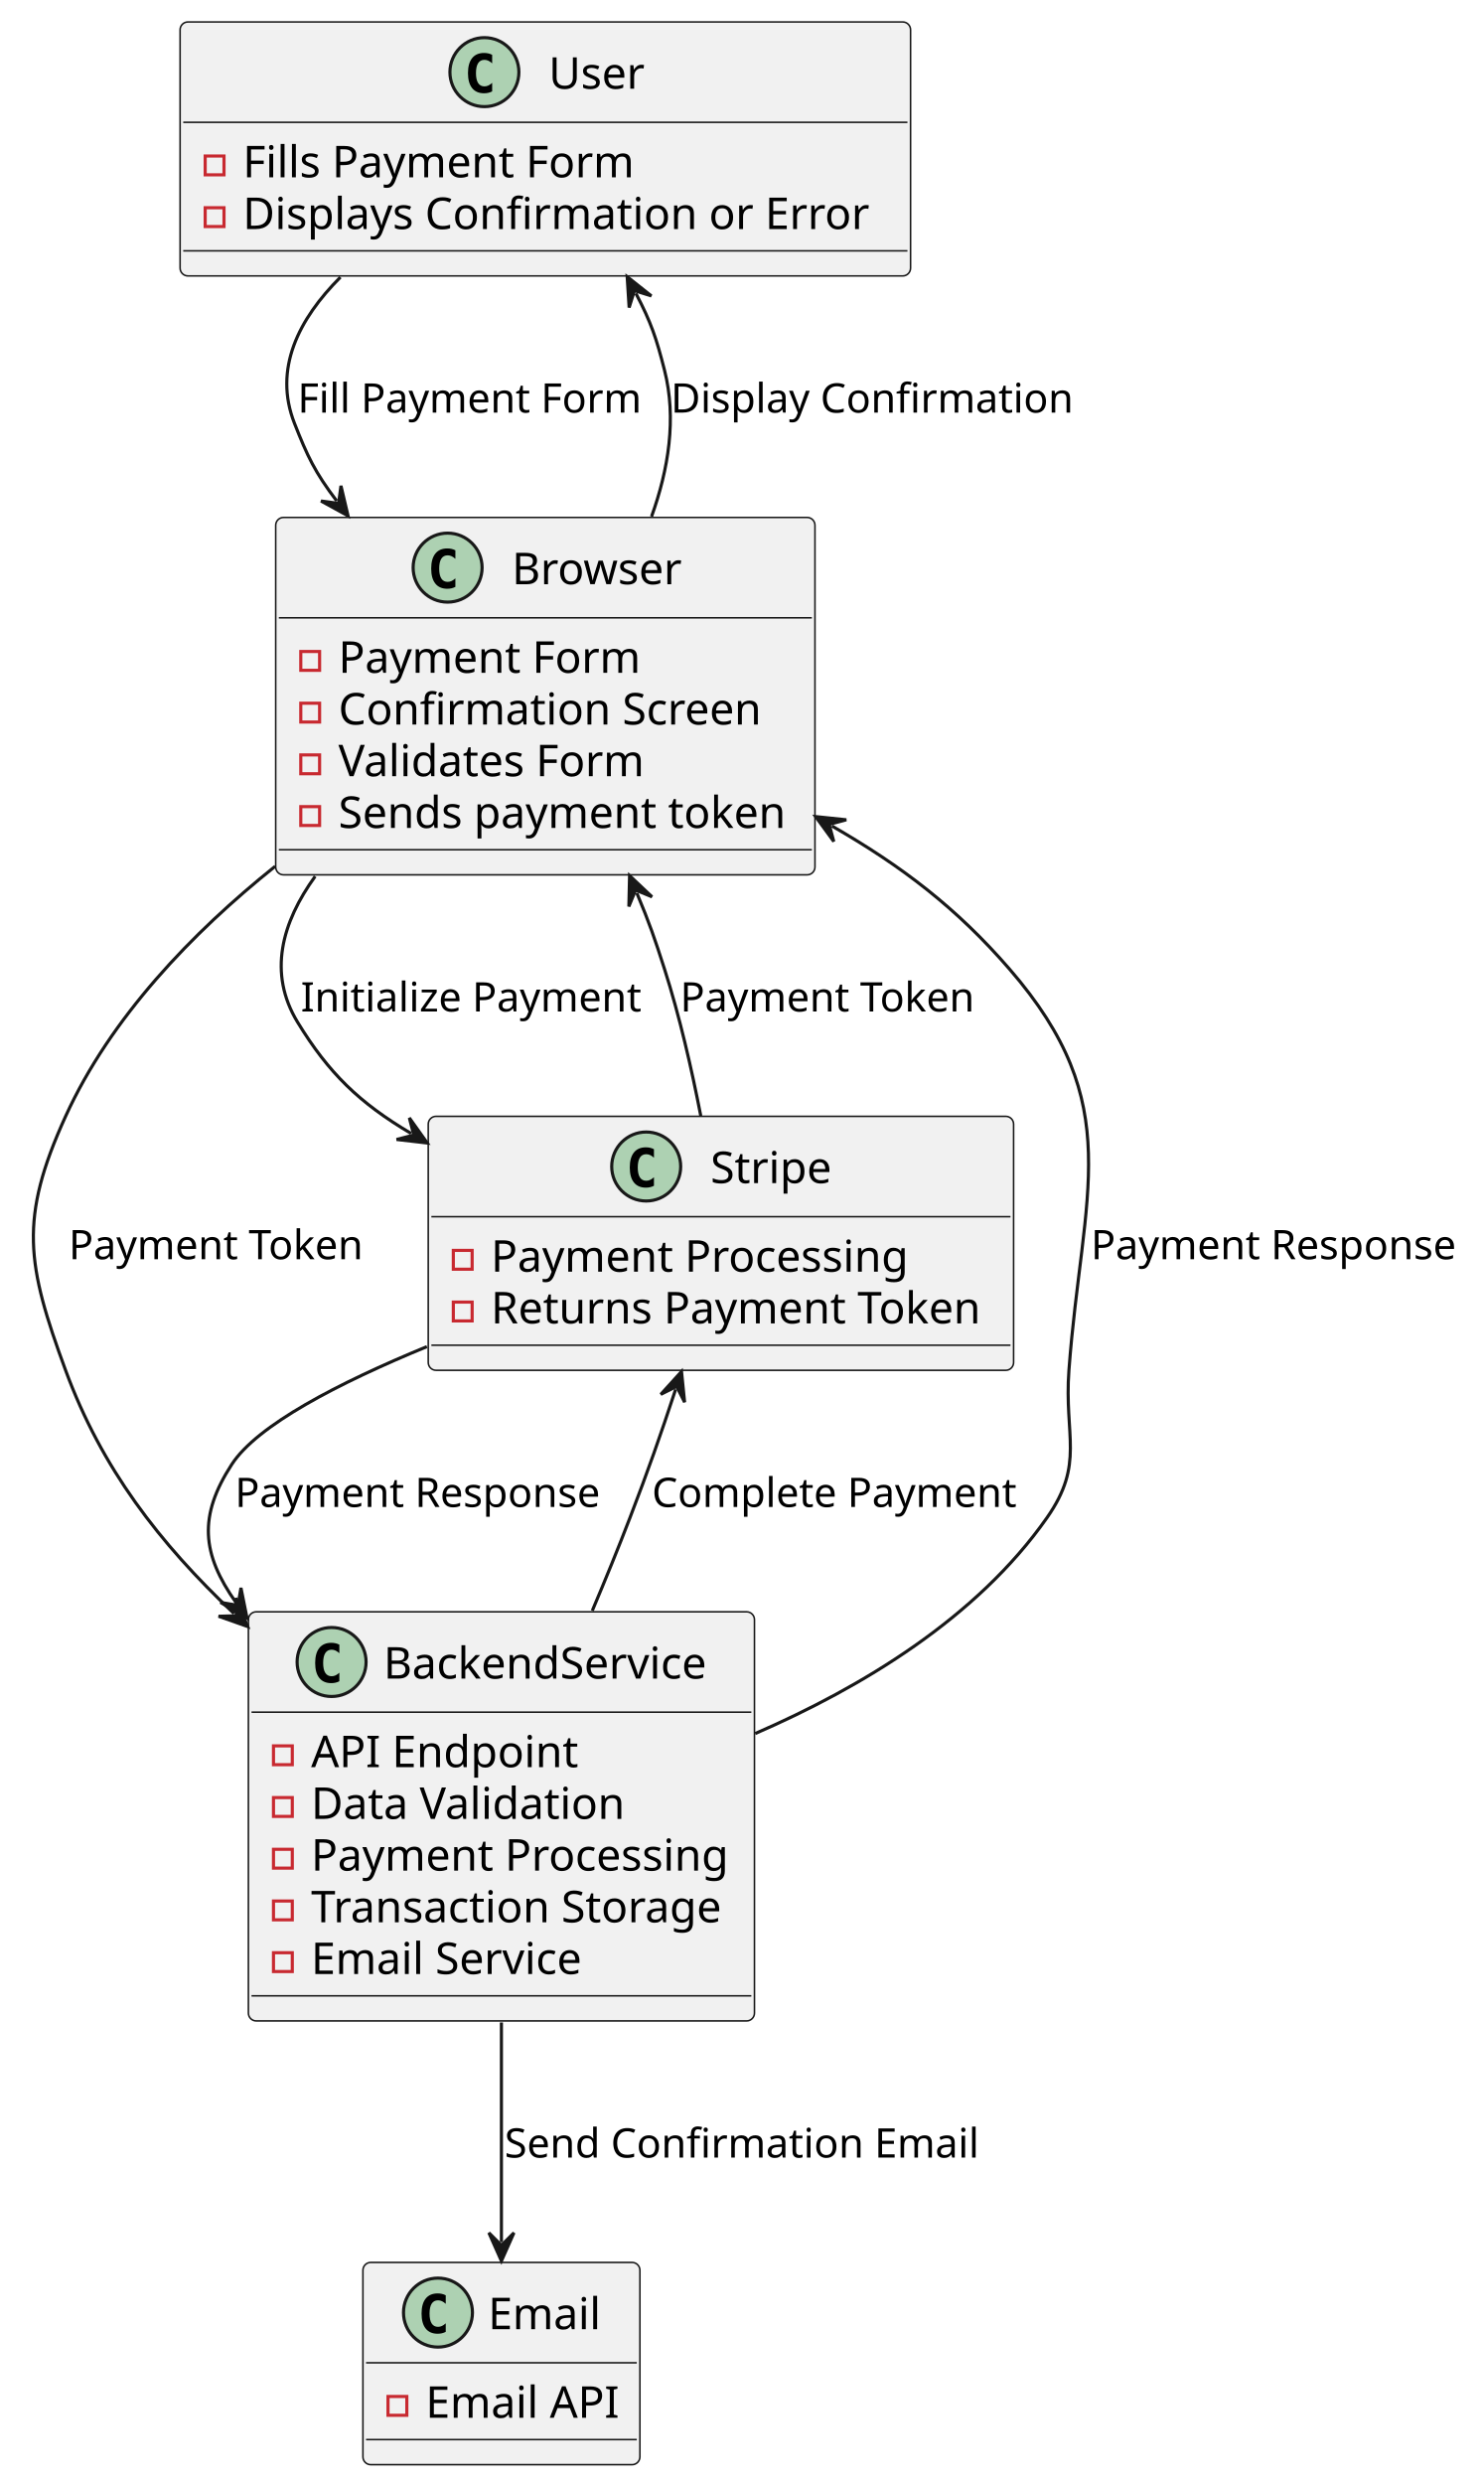
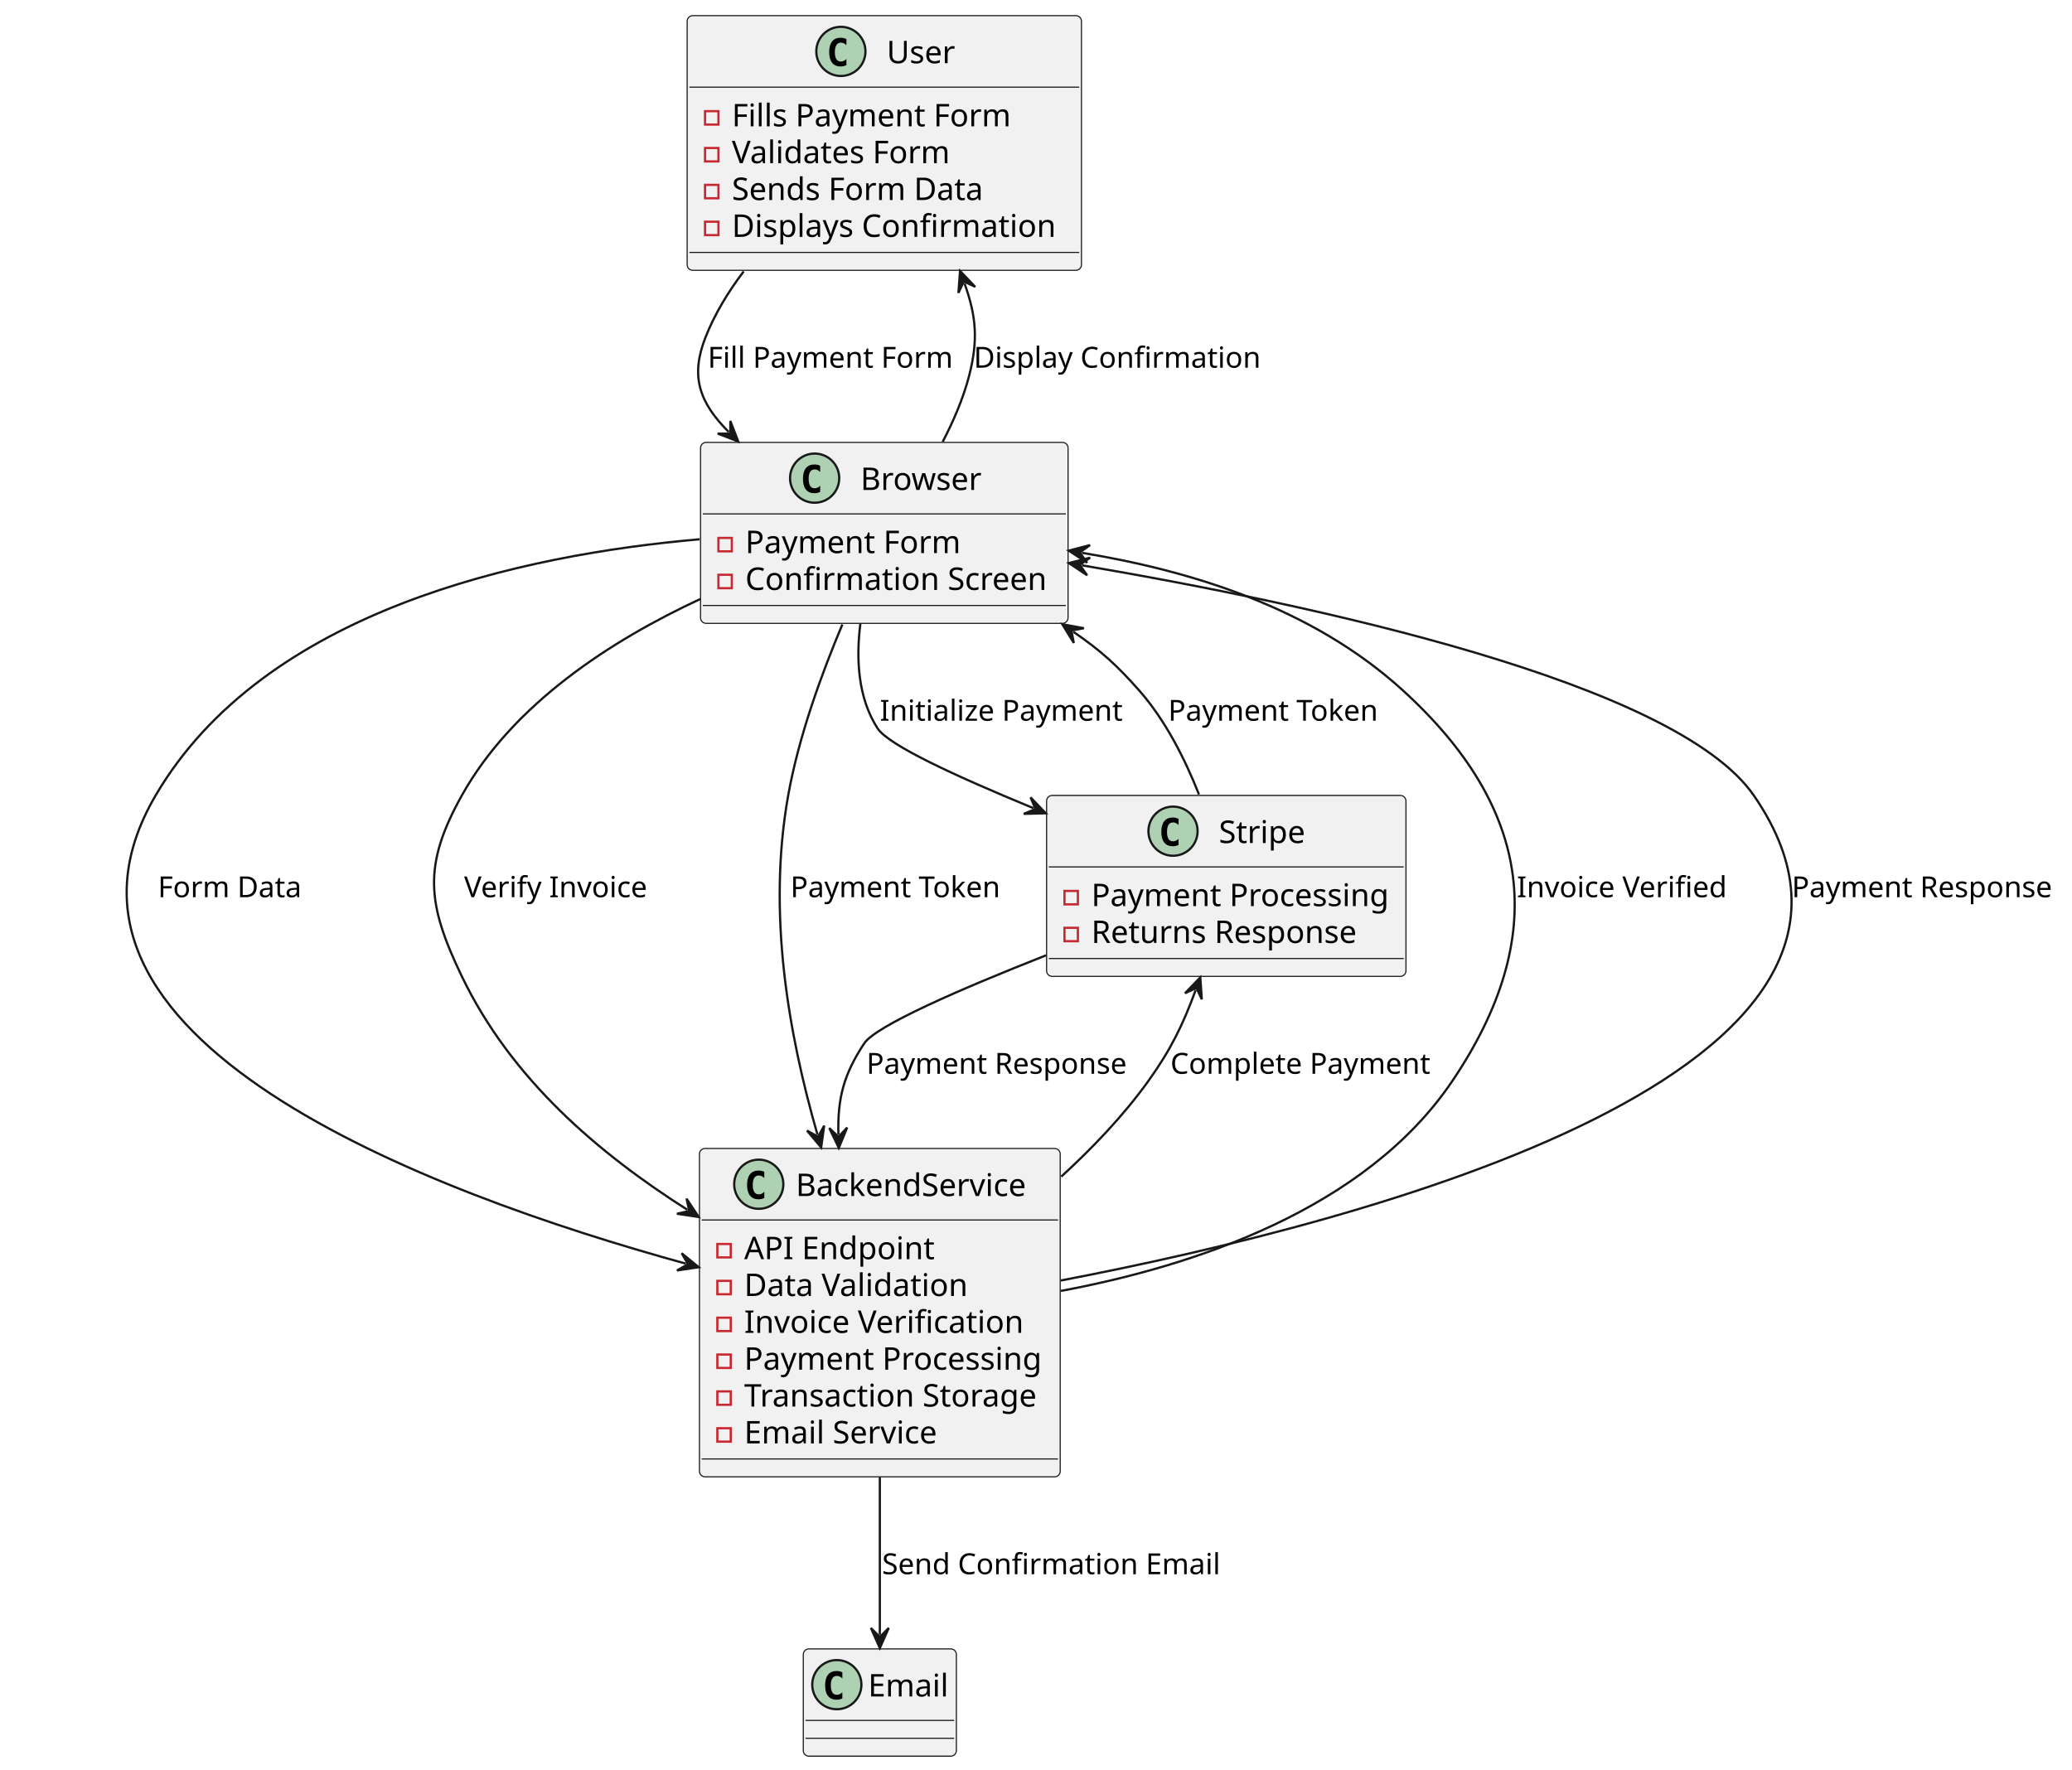
- <svg xmlns="http://www.w3.org/2000/svg" contentStyleType="text/css" height="792px" preserveAspectRatio="none" style="width:473px;height:792px;background:#FFFFFF;" version="1.1" viewBox="0 0 473 792" width="473px" zoomAndPan="magnify">
+ <svg xmlns="http://www.w3.org/2000/svg" contentStyleType="text/css" height="792px" preserveAspectRatio="none" style="width:927px;height:792px;background:#FFFFFF;" version="1.1" viewBox="0 0 927 792" width="927px" zoomAndPan="magnify">
  <defs />
  <g>
    <g id="elem_User">
-       <rect codeLine="4" fill="#F1F1F1" height="80.977" id="User" rx="2.5" ry="2.5" style="stroke:#181818;stroke-width:0.5;" width="232.972" x="57.44" y="7" />
-       <ellipse cx="154.493" cy="23" fill="#ADD1B2" rx="11" ry="11" style="stroke:#181818;stroke-width:1.0;" />
-       <path d="M156.966,29.143 Q156.385,29.442 155.746,29.591 Q155.107,29.741 154.401,29.741 Q151.895,29.741 150.575,28.089 Q149.255,26.437 149.255,23.316 Q149.255,20.186 150.575,18.535 Q151.895,16.883 154.401,16.883 Q155.107,16.883 155.755,17.032 Q156.402,17.182 156.966,17.48 L156.966,20.203 Q156.335,19.622 155.742,19.352 Q155.149,19.082 154.518,19.082 Q153.173,19.082 152.488,20.149 Q151.803,21.216 151.803,23.316 Q151.803,25.408 152.488,26.474 Q153.173,27.541 154.518,27.541 Q155.149,27.541 155.742,27.271 Q156.335,27.002 156.966,26.42 Z " fill="#000000" />
-       <text fill="#000000" font-family="sans-serif" font-size="14" lengthAdjust="spacing" textLength="30.365" x="174.993" y="28.291">User</text>
-       <line style="stroke:#181818;stroke-width:0.5;" x1="58.44" x2="289.412" y1="39" y2="39" />
-       <rect fill="none" height="6" style="stroke:#C82930;stroke-width:1.0;" width="6" x="65.44" y="49.744" />
-       <text fill="#000000" font-family="sans-serif" font-size="14" lengthAdjust="spacing" textLength="128.126" x="77.44" y="56.535">Fills Payment Form</text>
-       <rect fill="none" height="6" style="stroke:#C82930;stroke-width:1.0;" width="6" x="65.44" y="66.232" />
-       <text fill="#000000" font-family="sans-serif" font-size="14" lengthAdjust="spacing" textLength="206.972" x="77.44" y="73.023">Displays Confirmation or Error</text>
-       <line style="stroke:#181818;stroke-width:0.5;" x1="58.44" x2="289.412" y1="79.977" y2="79.977" />
+       <rect codeLine="4" fill="#F1F1F1" height="113.953" id="User" rx="2.5" ry="2.5" style="stroke:#181818;stroke-width:0.5;" width="176.411" x="307.43" y="7" />
+       <ellipse cx="376.203" cy="23" fill="#ADD1B2" rx="11" ry="11" style="stroke:#181818;stroke-width:1.0;" />
+       <path d="M378.676,29.143 Q378.095,29.442 377.456,29.591 Q376.817,29.741 376.111,29.741 Q373.604,29.741 372.284,28.089 Q370.965,26.437 370.965,23.316 Q370.965,20.186 372.284,18.535 Q373.604,16.883 376.111,16.883 Q376.817,16.883 377.464,17.032 Q378.112,17.182 378.676,17.48 L378.676,20.203 Q378.045,19.622 377.452,19.352 Q376.858,19.082 376.227,19.082 Q374.883,19.082 374.198,20.149 Q373.513,21.216 373.513,23.316 Q373.513,25.408 374.198,26.474 Q374.883,27.541 376.227,27.541 Q376.858,27.541 377.452,27.271 Q378.045,27.002 378.676,26.42 Z " fill="#000000" />
+       <text fill="#000000" font-family="sans-serif" font-size="14" lengthAdjust="spacing" textLength="30.365" x="396.703" y="28.291">User</text>
+       <line style="stroke:#181818;stroke-width:0.5;" x1="308.43" x2="482.841" y1="39" y2="39" />
+       <rect fill="none" height="6" style="stroke:#C82930;stroke-width:1.0;" width="6" x="315.43" y="49.744" />
+       <text fill="#000000" font-family="sans-serif" font-size="14" lengthAdjust="spacing" textLength="128.126" x="327.43" y="56.535">Fills Payment Form</text>
+       <rect fill="none" height="6" style="stroke:#C82930;stroke-width:1.0;" width="6" x="315.43" y="66.232" />
+       <text fill="#000000" font-family="sans-serif" font-size="14" lengthAdjust="spacing" textLength="101.028" x="327.43" y="73.023">Validates Form</text>
+       <rect fill="none" height="6" style="stroke:#C82930;stroke-width:1.0;" width="6" x="315.43" y="82.721" />
+       <text fill="#000000" font-family="sans-serif" font-size="14" lengthAdjust="spacing" textLength="114.926" x="327.43" y="89.512">Sends Form Data</text>
+       <rect fill="none" height="6" style="stroke:#C82930;stroke-width:1.0;" width="6" x="315.43" y="99.209" />
+       <text fill="#000000" font-family="sans-serif" font-size="14" lengthAdjust="spacing" textLength="150.411" x="327.43" y="106">Displays Confirmation</text>
+       <line style="stroke:#181818;stroke-width:0.5;" x1="308.43" x2="482.841" y1="112.953" y2="112.953" />
    </g>
    <g id="elem_Browser">
-       <rect codeLine="9" fill="#F1F1F1" height="113.953" id="Browser" rx="2.5" ry="2.5" style="stroke:#181818;stroke-width:0.5;" width="171.995" x="87.93" y="164.98" />
-       <ellipse cx="142.761" cy="180.98" fill="#ADD1B2" rx="11" ry="11" style="stroke:#181818;stroke-width:1.0;" />
-       <path d="M145.234,187.123 Q144.653,187.422 144.014,187.571 Q143.375,187.721 142.669,187.721 Q140.162,187.721 138.843,186.069 Q137.523,184.417 137.523,181.296 Q137.523,178.167 138.843,176.515 Q140.162,174.863 142.669,174.863 Q143.375,174.863 144.022,175.012 Q144.67,175.162 145.234,175.46 L145.234,178.183 Q144.603,177.602 144.01,177.332 Q143.416,177.062 142.786,177.062 Q141.441,177.062 140.756,178.129 Q140.071,179.196 140.071,181.296 Q140.071,183.388 140.756,184.454 Q141.441,185.521 142.786,185.521 Q143.416,185.521 144.01,185.251 Q144.603,184.982 145.234,184.4 Z " fill="#000000" />
-       <text fill="#000000" font-family="sans-serif" font-size="14" lengthAdjust="spacing" textLength="53.833" x="163.261" y="186.271">Browser</text>
-       <line style="stroke:#181818;stroke-width:0.5;" x1="88.93" x2="258.925" y1="196.98" y2="196.98" />
-       <rect fill="none" height="6" style="stroke:#C82930;stroke-width:1.0;" width="6" x="95.93" y="207.724" />
-       <text fill="#000000" font-family="sans-serif" font-size="14" lengthAdjust="spacing" textLength="96.913" x="107.93" y="214.515">Payment Form</text>
-       <rect fill="none" height="6" style="stroke:#C82930;stroke-width:1.0;" width="6" x="95.93" y="224.212" />
-       <text fill="#000000" font-family="sans-serif" font-size="14" lengthAdjust="spacing" textLength="138.428" x="107.93" y="231.003">Confirmation Screen</text>
-       <rect fill="none" height="6" style="stroke:#C82930;stroke-width:1.0;" width="6" x="95.93" y="240.701" />
-       <text fill="#000000" font-family="sans-serif" font-size="14" lengthAdjust="spacing" textLength="101.028" x="107.93" y="247.492">Validates Form</text>
-       <rect fill="none" height="6" style="stroke:#C82930;stroke-width:1.0;" width="6" x="95.93" y="257.189" />
-       <text fill="#000000" font-family="sans-serif" font-size="14" lengthAdjust="spacing" textLength="145.995" x="107.93" y="263.98">Sends payment token</text>
-       <line style="stroke:#181818;stroke-width:0.5;" x1="88.93" x2="258.925" y1="270.933" y2="270.933" />
+       <rect codeLine="11" fill="#F1F1F1" height="80.977" id="Browser" rx="2.5" ry="2.5" style="stroke:#181818;stroke-width:0.5;" width="164.428" x="313.42" y="197.96" />
+       <ellipse cx="364.467" cy="213.96" fill="#ADD1B2" rx="11" ry="11" style="stroke:#181818;stroke-width:1.0;" />
+       <path d="M366.94,220.103 Q366.36,220.402 365.72,220.551 Q365.081,220.701 364.376,220.701 Q361.869,220.701 360.549,219.049 Q359.229,217.397 359.229,214.276 Q359.229,211.147 360.549,209.495 Q361.869,207.843 364.376,207.843 Q365.081,207.843 365.729,207.992 Q366.376,208.142 366.94,208.44 L366.94,211.163 Q366.31,210.582 365.716,210.312 Q365.123,210.042 364.492,210.042 Q363.147,210.042 362.462,211.109 Q361.777,212.176 361.777,214.276 Q361.777,216.368 362.462,217.434 Q363.147,218.501 364.492,218.501 Q365.123,218.501 365.716,218.231 Q366.31,217.962 366.94,217.38 Z " fill="#000000" />
+       <text fill="#000000" font-family="sans-serif" font-size="14" lengthAdjust="spacing" textLength="53.833" x="384.967" y="219.251">Browser</text>
+       <line style="stroke:#181818;stroke-width:0.5;" x1="314.42" x2="476.848" y1="229.96" y2="229.96" />
+       <rect fill="none" height="6" style="stroke:#C82930;stroke-width:1.0;" width="6" x="321.42" y="240.704" />
+       <text fill="#000000" font-family="sans-serif" font-size="14" lengthAdjust="spacing" textLength="96.913" x="333.42" y="247.495">Payment Form</text>
+       <rect fill="none" height="6" style="stroke:#C82930;stroke-width:1.0;" width="6" x="321.42" y="257.192" />
+       <text fill="#000000" font-family="sans-serif" font-size="14" lengthAdjust="spacing" textLength="138.428" x="333.42" y="263.983">Confirmation Screen</text>
+       <line style="stroke:#181818;stroke-width:0.5;" x1="314.42" x2="476.848" y1="270.937" y2="270.937" />
    </g>
    <g id="elem_BackendService">
-       <rect codeLine="16" fill="#F1F1F1" height="130.441" id="BackendService" rx="2.5" ry="2.5" style="stroke:#181818;stroke-width:0.5;" width="161.406" x="79.22" y="513.91" />
-       <ellipse cx="105.757" cy="529.91" fill="#ADD1B2" rx="11" ry="11" style="stroke:#181818;stroke-width:1.0;" />
-       <path d="M108.23,536.053 Q107.649,536.352 107.01,536.501 Q106.37,536.651 105.665,536.651 Q103.158,536.651 101.838,534.999 Q100.518,533.347 100.518,530.226 Q100.518,527.096 101.838,525.445 Q103.158,523.793 105.665,523.793 Q106.37,523.793 107.018,523.942 Q107.665,524.092 108.23,524.39 L108.23,527.113 Q107.599,526.532 107.005,526.262 Q106.412,525.992 105.781,525.992 Q104.436,525.992 103.751,527.059 Q103.067,528.126 103.067,530.226 Q103.067,532.318 103.751,533.384 Q104.436,534.451 105.781,534.451 Q106.412,534.451 107.005,534.181 Q107.599,533.912 108.23,533.33 Z " fill="#000000" />
-       <text fill="#000000" font-family="sans-serif" font-size="14" lengthAdjust="spacing" textLength="103.769" x="122.32" y="535.201">BackendService</text>
-       <line style="stroke:#181818;stroke-width:0.5;" x1="80.22" x2="239.626" y1="545.91" y2="545.91" />
-       <rect fill="none" height="6" style="stroke:#C82930;stroke-width:1.0;" width="6" x="87.22" y="556.654" />
-       <text fill="#000000" font-family="sans-serif" font-size="14" lengthAdjust="spacing" textLength="86.331" x="99.22" y="563.445">API Endpoint</text>
-       <rect fill="none" height="6" style="stroke:#C82930;stroke-width:1.0;" width="6" x="87.22" y="573.142" />
-       <text fill="#000000" font-family="sans-serif" font-size="14" lengthAdjust="spacing" textLength="103.708" x="99.22" y="579.933">Data Validation</text>
-       <rect fill="none" height="6" style="stroke:#C82930;stroke-width:1.0;" width="6" x="87.22" y="589.631" />
-       <text fill="#000000" font-family="sans-serif" font-size="14" lengthAdjust="spacing" textLength="134.784" x="99.22" y="596.422">Payment Processing</text>
-       <rect fill="none" height="6" style="stroke:#C82930;stroke-width:1.0;" width="6" x="87.22" y="606.119" />
-       <text fill="#000000" font-family="sans-serif" font-size="14" lengthAdjust="spacing" textLength="135.406" x="99.22" y="612.91">Transaction Storage</text>
-       <rect fill="none" height="6" style="stroke:#C82930;stroke-width:1.0;" width="6" x="87.22" y="622.607" />
-       <text fill="#000000" font-family="sans-serif" font-size="14" lengthAdjust="spacing" textLength="88.245" x="99.22" y="629.398">Email Service</text>
-       <line style="stroke:#181818;stroke-width:0.5;" x1="80.22" x2="239.626" y1="636.351" y2="636.351" />
+       <rect codeLine="16" fill="#F1F1F1" height="146.93" id="BackendService" rx="2.5" ry="2.5" style="stroke:#181818;stroke-width:0.5;" width="161.406" x="312.93" y="513.91" />
+       <ellipse cx="339.466" cy="529.91" fill="#ADD1B2" rx="11" ry="11" style="stroke:#181818;stroke-width:1.0;" />
+       <path d="M341.94,536.053 Q341.359,536.352 340.719,536.501 Q340.08,536.651 339.375,536.651 Q336.868,536.651 335.548,534.999 Q334.228,533.347 334.228,530.226 Q334.228,527.096 335.548,525.445 Q336.868,523.793 339.375,523.793 Q340.08,523.793 340.728,523.942 Q341.375,524.092 341.94,524.39 L341.94,527.113 Q341.309,526.532 340.715,526.262 Q340.122,525.992 339.491,525.992 Q338.146,525.992 337.461,527.059 Q336.777,528.126 336.777,530.226 Q336.777,532.318 337.461,533.384 Q338.146,534.451 339.491,534.451 Q340.122,534.451 340.715,534.181 Q341.309,533.912 341.94,533.33 Z " fill="#000000" />
+       <text fill="#000000" font-family="sans-serif" font-size="14" lengthAdjust="spacing" textLength="103.769" x="356.03" y="535.201">BackendService</text>
+       <line style="stroke:#181818;stroke-width:0.5;" x1="313.93" x2="473.336" y1="545.91" y2="545.91" />
+       <rect fill="none" height="6" style="stroke:#C82930;stroke-width:1.0;" width="6" x="320.93" y="556.654" />
+       <text fill="#000000" font-family="sans-serif" font-size="14" lengthAdjust="spacing" textLength="86.331" x="332.93" y="563.445">API Endpoint</text>
+       <rect fill="none" height="6" style="stroke:#C82930;stroke-width:1.0;" width="6" x="320.93" y="573.142" />
+       <text fill="#000000" font-family="sans-serif" font-size="14" lengthAdjust="spacing" textLength="103.708" x="332.93" y="579.933">Data Validation</text>
+       <rect fill="none" height="6" style="stroke:#C82930;stroke-width:1.0;" width="6" x="320.93" y="589.631" />
+       <text fill="#000000" font-family="sans-serif" font-size="14" lengthAdjust="spacing" textLength="129.411" x="332.93" y="596.422">Invoice Verification</text>
+       <rect fill="none" height="6" style="stroke:#C82930;stroke-width:1.0;" width="6" x="320.93" y="606.119" />
+       <text fill="#000000" font-family="sans-serif" font-size="14" lengthAdjust="spacing" textLength="134.784" x="332.93" y="612.91">Payment Processing</text>
+       <rect fill="none" height="6" style="stroke:#C82930;stroke-width:1.0;" width="6" x="320.93" y="622.607" />
+       <text fill="#000000" font-family="sans-serif" font-size="14" lengthAdjust="spacing" textLength="135.406" x="332.93" y="629.398">Transaction Storage</text>
+       <rect fill="none" height="6" style="stroke:#C82930;stroke-width:1.0;" width="6" x="320.93" y="639.096" />
+       <text fill="#000000" font-family="sans-serif" font-size="14" lengthAdjust="spacing" textLength="88.245" x="332.93" y="645.887">Email Service</text>
+       <line style="stroke:#181818;stroke-width:0.5;" x1="313.93" x2="473.336" y1="652.84" y2="652.84" />
    </g>
    <g id="elem_Stripe">
-       <rect codeLine="24" fill="#F1F1F1" height="80.977" id="Stripe" rx="2.5" ry="2.5" style="stroke:#181818;stroke-width:0.5;" width="186.692" x="136.58" y="355.93" />
-       <ellipse cx="206.095" cy="371.93" fill="#ADD1B2" rx="11" ry="11" style="stroke:#181818;stroke-width:1.0;" />
-       <path d="M208.568,378.073 Q207.987,378.372 207.348,378.521 Q206.708,378.671 206.003,378.671 Q203.496,378.671 202.176,377.019 Q200.856,375.367 200.856,372.246 Q200.856,369.116 202.176,367.465 Q203.496,365.813 206.003,365.813 Q206.708,365.813 207.356,365.962 Q208.003,366.112 208.568,366.411 L208.568,369.133 Q207.937,368.552 207.343,368.282 Q206.75,368.012 206.119,368.012 Q204.774,368.012 204.089,369.079 Q203.405,370.146 203.405,372.246 Q203.405,374.338 204.089,375.404 Q204.774,376.471 206.119,376.471 Q206.75,376.471 207.343,376.201 Q207.937,375.932 208.568,375.35 Z " fill="#000000" />
-       <text fill="#000000" font-family="sans-serif" font-size="14" lengthAdjust="spacing" textLength="39.163" x="226.595" y="377.221">Stripe</text>
-       <line style="stroke:#181818;stroke-width:0.5;" x1="137.58" x2="322.272" y1="387.93" y2="387.93" />
-       <rect fill="none" height="6" style="stroke:#C82930;stroke-width:1.0;" width="6" x="144.58" y="398.674" />
-       <text fill="#000000" font-family="sans-serif" font-size="14" lengthAdjust="spacing" textLength="134.784" x="156.58" y="405.465">Payment Processing</text>
-       <rect fill="none" height="6" style="stroke:#C82930;stroke-width:1.0;" width="6" x="144.58" y="415.162" />
-       <text fill="#000000" font-family="sans-serif" font-size="14" lengthAdjust="spacing" textLength="160.692" x="156.58" y="421.953">Returns Payment Token</text>
-       <line style="stroke:#181818;stroke-width:0.5;" x1="137.58" x2="322.272" y1="428.907" y2="428.907" />
+       <rect codeLine="25" fill="#F1F1F1" height="80.977" id="Stripe" rx="2.5" ry="2.5" style="stroke:#181818;stroke-width:0.5;" width="160.784" x="468.24" y="355.93" />
+       <ellipse cx="524.801" cy="371.93" fill="#ADD1B2" rx="11" ry="11" style="stroke:#181818;stroke-width:1.0;" />
+       <path d="M527.274,378.073 Q526.693,378.372 526.053,378.521 Q525.414,378.671 524.709,378.671 Q522.202,378.671 520.882,377.019 Q519.562,375.367 519.562,372.246 Q519.562,369.116 520.882,367.465 Q522.202,365.813 524.709,365.813 Q525.414,365.813 526.062,365.962 Q526.709,366.112 527.274,366.411 L527.274,369.133 Q526.643,368.552 526.049,368.282 Q525.456,368.012 524.825,368.012 Q523.48,368.012 522.795,369.079 Q522.111,370.146 522.111,372.246 Q522.111,374.338 522.795,375.404 Q523.48,376.471 524.825,376.471 Q525.456,376.471 526.049,376.201 Q526.643,375.932 527.274,375.35 Z " fill="#000000" />
+       <text fill="#000000" font-family="sans-serif" font-size="14" lengthAdjust="spacing" textLength="39.163" x="545.301" y="377.221">Stripe</text>
+       <line style="stroke:#181818;stroke-width:0.5;" x1="469.24" x2="628.024" y1="387.93" y2="387.93" />
+       <rect fill="none" height="6" style="stroke:#C82930;stroke-width:1.0;" width="6" x="476.24" y="398.674" />
+       <text fill="#000000" font-family="sans-serif" font-size="14" lengthAdjust="spacing" textLength="134.784" x="488.24" y="405.465">Payment Processing</text>
+       <rect fill="none" height="6" style="stroke:#C82930;stroke-width:1.0;" width="6" x="476.24" y="415.162" />
+       <text fill="#000000" font-family="sans-serif" font-size="14" lengthAdjust="spacing" textLength="121.386" x="488.24" y="421.953">Returns Response</text>
+       <line style="stroke:#181818;stroke-width:0.5;" x1="469.24" x2="628.024" y1="428.907" y2="428.907" />
    </g>
    <g id="elem_Email">
-       <rect codeLine="29" fill="#F1F1F1" height="64.488" id="Email" rx="2.5" ry="2.5" style="stroke:#181818;stroke-width:0.5;" width="88.344" x="115.75" y="721.35" />
-       <ellipse cx="139.687" cy="737.35" fill="#ADD1B2" rx="11" ry="11" style="stroke:#181818;stroke-width:1.0;" />
-       <path d="M142.16,743.493 Q141.579,743.792 140.94,743.941 Q140.301,744.091 139.595,744.091 Q137.089,744.091 135.769,742.439 Q134.449,740.787 134.449,737.666 Q134.449,734.537 135.769,732.885 Q137.089,731.233 139.595,731.233 Q140.301,731.233 140.948,731.382 Q141.596,731.532 142.16,731.831 L142.16,734.553 Q141.529,733.972 140.936,733.702 Q140.342,733.433 139.712,733.433 Q138.367,733.433 137.682,734.499 Q136.997,735.566 136.997,737.666 Q136.997,739.758 137.682,740.824 Q138.367,741.891 139.712,741.891 Q140.342,741.891 140.936,741.621 Q141.529,741.351 142.16,740.77 Z " fill="#000000" />
-       <text fill="#000000" font-family="sans-serif" font-size="14" lengthAdjust="spacing" textLength="36.483" x="155.673" y="742.641">Email</text>
-       <line style="stroke:#181818;stroke-width:0.5;" x1="116.75" x2="203.094" y1="753.35" y2="753.35" />
-       <rect fill="none" height="6" style="stroke:#C82930;stroke-width:1.0;" width="6" x="123.75" y="764.094" />
-       <text fill="#000000" font-family="sans-serif" font-size="14" lengthAdjust="spacing" textLength="62.344" x="135.75" y="770.885">Email API</text>
-       <line style="stroke:#181818;stroke-width:0.5;" x1="116.75" x2="203.094" y1="777.838" y2="777.838" />
+       <rect fill="#F1F1F1" height="48" id="Email" rx="2.5" ry="2.5" style="stroke:#181818;stroke-width:0.5;" width="68.483" x="359.39" y="737.84" />
+       <ellipse cx="374.39" cy="753.84" fill="#ADD1B2" rx="11" ry="11" style="stroke:#181818;stroke-width:1.0;" />
+       <path d="M376.863,759.983 Q376.282,760.282 375.643,760.431 Q375.004,760.581 374.298,760.581 Q371.791,760.581 370.471,758.929 Q369.152,757.277 369.152,754.156 Q369.152,751.027 370.471,749.375 Q371.791,747.723 374.298,747.723 Q375.004,747.723 375.651,747.872 Q376.299,748.022 376.863,748.321 L376.863,751.043 Q376.232,750.462 375.639,750.192 Q375.045,749.923 374.414,749.923 Q373.07,749.923 372.385,750.989 Q371.7,752.056 371.7,754.156 Q371.7,756.248 372.385,757.314 Q373.07,758.381 374.414,758.381 Q375.045,758.381 375.639,758.111 Q376.232,757.841 376.863,757.26 Z " fill="#000000" />
+       <text fill="#000000" font-family="sans-serif" font-size="14" lengthAdjust="spacing" textLength="36.483" x="388.39" y="759.131">Email</text>
+       <line style="stroke:#181818;stroke-width:0.5;" x1="360.39" x2="426.873" y1="769.84" y2="769.84" />
+       <line style="stroke:#181818;stroke-width:0.5;" x1="360.39" x2="426.873" y1="777.84" y2="777.84" />
    </g>
    <g id="link_User_Browser">
-       <path codeLine="33" d="M108.57,88.38 C95.25,101.72 87.11,117.66 93.92,134.98 C98.03,145.42 100.428,150.564 107.378,159.704 " fill="none" id="User-to-Browser" style="stroke:#181818;stroke-width:1.0;" />
-       <polygon fill="#181818" points="111.01,164.48,108.746,154.895,107.984,160.5,102.378,159.737,111.01,164.48" style="stroke:#181818;stroke-width:1.0;" />
-       <text fill="#000000" font-family="sans-serif" font-size="13" lengthAdjust="spacing" textLength="112.347" x="94.92" y="131.548">Fill Payment Form</text>
+       <path codeLine="30" d="M332.71,121.46 C325.77,130.6 319.74,140.52 315.63,150.96 C308.82,168.28 312.722,179.963 326.042,193.313 " fill="none" id="User-to-Browser" style="stroke:#181818;stroke-width:1.0;" />
+       <polygon fill="#181818" points="330.28,197.56,326.755,188.364,326.748,194.02,321.092,194.014,330.28,197.56" style="stroke:#181818;stroke-width:1.0;" />
+       <text fill="#000000" font-family="sans-serif" font-size="13" lengthAdjust="spacing" textLength="112.347" x="316.63" y="164.528">Fill Payment Form</text>
    </g>
    <g id="link_Browser_User">
-       <path codeLine="40" d="M207.8,164.7 C213.19,149.71 215.86,133.4 211.92,117.98 C209.34,107.86 207.72,102.937 202.81,93.547 " fill="none" id="Browser-to-User" style="stroke:#181818;stroke-width:1.0;" />
-       <polygon fill="#181818" points="200.03,88.23,200.656,98.059,202.347,92.661,207.745,94.352,200.03,88.23" style="stroke:#181818;stroke-width:1.0;" />
-       <text fill="#000000" font-family="sans-serif" font-size="13" lengthAdjust="spacing" textLength="133.041" x="213.92" y="131.548">Display Confirmation</text>
+       <path codeLine="40" d="M421.74,197.71 C426.64,188.32 431.04,178.08 433.63,167.96 C437.57,152.54 436.93,141.876 431.54,126.886 " fill="none" id="Browser-to-User" style="stroke:#181818;stroke-width:1.0;" />
+       <polygon fill="#181818" points="429.51,121.24,428.791,131.063,431.202,125.945,436.319,128.356,429.51,121.24" style="stroke:#181818;stroke-width:1.0;" />
+       <text fill="#000000" font-family="sans-serif" font-size="13" lengthAdjust="spacing" textLength="133.041" x="435.63" y="164.528">Display Confirmation</text>
+     </g>
+     <g id="link_Browser_BackendService">
+       <path codeLine="31" d="M313,241.31 C233.46,248.22 118.27,272.98 69.63,355.93 C6,464.45 191.395,533.657 306.825,565.447 " fill="none" id="Browser-to-BackendService" style="stroke:#181818;stroke-width:1.0;" />
+       <polygon fill="#181818" points="312.61,567.04,304.995,560.794,307.789,565.712,302.871,568.507,312.61,567.04" style="stroke:#181818;stroke-width:1.0;" />
+       <text fill="#000000" font-family="sans-serif" font-size="13" lengthAdjust="spacing" textLength="65.482" x="70.63" y="401.488">Form Data</text>
+     </g>
+     <g id="link_Browser_BackendService">
+       <path codeLine="32" d="M313.34,268.03 C273.55,286.5 229.56,314.88 206.63,355.93 C189.09,387.36 191.03,404.48 206.63,436.91 C228.79,482.98 267.757,516.061 307.537,541.351 " fill="none" id="Browser-to-BackendService-1" style="stroke:#181818;stroke-width:1.0;" />
+       <polygon fill="#181818" points="312.6,544.57,307.151,536.366,308.38,541.888,302.859,543.117,312.6,544.57" style="stroke:#181818;stroke-width:1.0;" />
+       <text fill="#000000" font-family="sans-serif" font-size="13" lengthAdjust="spacing" textLength="84.69" x="207.63" y="401.488">Verify Invoice</text>
+     </g>
+     <g id="link_BackendService_Browser">
+       <path codeLine="33" d="M474.64,577.65 C534.03,566.55 610.79,541.3 649.63,483.91 C693.57,419 685.58,361.72 627.63,308.93 C586.84,271.77 532.81,255.429 484.07,247.369 " fill="none" id="BackendService-to-Browser" style="stroke:#181818;stroke-width:1.0;" />
+       <polygon fill="#181818" points="478.15,246.39,486.377,251.805,483.083,247.206,487.682,243.912,478.15,246.39" style="stroke:#181818;stroke-width:1.0;" />
+       <text fill="#000000" font-family="sans-serif" font-size="13" lengthAdjust="spacing" textLength="97.081" x="678.63" y="401.488">Invoice Verified</text>
+     </g>
+     <g id="link_Browser_BackendService">
+       <path codeLine="36" d="M376.87,279.43 C367.57,301.47 357.33,329.62 352.63,355.93 C343.22,408.64 352.692,462.363 365.722,507.693 " fill="none" id="Browser-to-BackendService-2" style="stroke:#181818;stroke-width:1.0;" />
+       <polygon fill="#181818" points="367.38,513.46,368.738,503.705,365.999,508.655,361.049,505.915,367.38,513.46" style="stroke:#181818;stroke-width:1.0;" />
+       <text fill="#000000" font-family="sans-serif" font-size="13" lengthAdjust="spacing" textLength="96.694" x="353.63" y="401.488">Payment Token</text>
+     </g>
+     <g id="link_BackendService_Browser">
+       <path codeLine="39" d="M474.61,572.99 C612.43,546.57 869.8,479.3 784.63,355.93 C749.69,305.32 587.555,270.587 484.095,252.967 " fill="none" id="BackendService-to-Browser-1" style="stroke:#181818;stroke-width:1.0;" />
+       <polygon fill="#181818" points="478.18,251.96,486.381,257.414,483.109,252.799,487.724,249.528,478.18,251.96" style="stroke:#181818;stroke-width:1.0;" />
+       <text fill="#000000" font-family="sans-serif" font-size="13" lengthAdjust="spacing" textLength="117.774" x="801.63" y="401.488">Payment Response</text>
    </g>
    <g id="link_Browser_Stripe">
-       <path codeLine="34" d="M100.52,279.41 C89.89,294.12 85.36,310.26 94.92,325.93 C104.81,342.14 114.644,351.669 131.104,361.389 " fill="none" id="Browser-to-Stripe" style="stroke:#181818;stroke-width:1.0;" />
-       <polygon fill="#181818" points="136.27,364.44,130.554,356.419,131.965,361.898,126.486,363.308,136.27,364.44" style="stroke:#181818;stroke-width:1.0;" />
-       <text fill="#000000" font-family="sans-serif" font-size="13" lengthAdjust="spacing" textLength="111.16" x="95.92" y="322.498">Initialize Payment</text>
+       <path codeLine="34" d="M384.92,279.1 C382.95,294.8 383.8,312.32 392.63,325.93 C397.5,333.42 426.794,346.971 462.324,361.632 " fill="none" id="Browser-to-Stripe" style="stroke:#181818;stroke-width:1.0;" />
+       <polygon fill="#181818" points="467.87,363.92,461.076,356.79,463.248,362.013,458.025,364.185,467.87,363.92" style="stroke:#181818;stroke-width:1.0;" />
+       <text fill="#000000" font-family="sans-serif" font-size="13" lengthAdjust="spacing" textLength="111.16" x="393.63" y="322.498">Initialize Payment</text>
    </g>
    <g id="link_Stripe_Browser">
-       <path codeLine="35" d="M223.5,355.79 C220.61,340.91 216.75,323.97 211.92,308.93 C208.78,299.14 207.193,294.506 203.103,284.716 " fill="none" id="Stripe-to-Browser" style="stroke:#181818;stroke-width:1.0;" />
-       <polygon fill="#181818" points="200.79,279.18,200.569,289.026,202.717,283.794,207.95,285.942,200.79,279.18" style="stroke:#181818;stroke-width:1.0;" />
-       <text fill="#000000" font-family="sans-serif" font-size="13" lengthAdjust="spacing" textLength="96.694" x="216.92" y="322.498">Payment Token</text>
-     </g>
-     <g id="link_Browser_BackendService">
-       <path codeLine="36" d="M87.77,276.21 C61.26,297.43 35.3,324.39 20.92,355.93 C6,388.68 8.5,403.13 20.92,436.91 C32.45,468.23 50.831,491.967 74.641,514.487 " fill="none" id="Browser-to-BackendService" style="stroke:#181818;stroke-width:1.0;" />
-       <polygon fill="#181818" points="79,518.61,75.21,509.52,75.367,515.174,69.713,515.332,79,518.61" style="stroke:#181818;stroke-width:1.0;" />
-       <text fill="#000000" font-family="sans-serif" font-size="13" lengthAdjust="spacing" textLength="96.694" x="21.92" y="401.488">Payment Token</text>
-     </g>
-     <g id="link_BackendService_Browser">
-       <path codeLine="39" d="M240.85,552.73 C274.81,537.98 311.55,515.84 333.92,483.91 C346.04,466.61 339.36,457.97 340.92,436.91 C345.17,379.57 359.59,352.38 321.92,308.93 C304.99,289.4 287.671,276.212 265.321,263.352 " fill="none" id="BackendService-to-Browser" style="stroke:#181818;stroke-width:1.0;" />
-       <polygon fill="#181818" points="260.12,260.36,265.926,268.316,264.454,262.854,269.916,261.382,260.12,260.36" style="stroke:#181818;stroke-width:1.0;" />
-       <text fill="#000000" font-family="sans-serif" font-size="13" lengthAdjust="spacing" textLength="117.774" x="347.92" y="401.488">Payment Response</text>
+       <path codeLine="35" d="M536.41,355.49 C530.19,339.74 521.41,322.27 509.63,308.93 C499.81,297.82 492.727,291.305 480.197,282.705 " fill="none" id="Stripe-to-Browser" style="stroke:#181818;stroke-width:1.0;" />
+       <polygon fill="#181818" points="475.25,279.31,480.407,287.701,479.372,282.139,484.934,281.105,475.25,279.31" style="stroke:#181818;stroke-width:1.0;" />
+       <text fill="#000000" font-family="sans-serif" font-size="13" lengthAdjust="spacing" textLength="96.694" x="522.63" y="322.498">Payment Token</text>
    </g>
    <g id="link_BackendService_Stripe">
-       <path codeLine="37" d="M188.9,513.56 C193.08,503.69 197.21,493.57 200.92,483.91 C206.72,468.83 210.622,457.739 215.482,442.989 " fill="none" id="BackendService-to-Stripe" style="stroke:#181818;stroke-width:1.0;" />
-       <polygon fill="#181818" points="217.36,437.29,210.744,444.586,215.795,442.039,218.343,447.09,217.36,437.29" style="stroke:#181818;stroke-width:1.0;" />
-       <text fill="#000000" font-family="sans-serif" font-size="13" lengthAdjust="spacing" textLength="117.984" x="207.92" y="480.478">Complete Payment</text>
+       <path codeLine="37" d="M474.8,526.5 C488.97,513.55 502.66,499.14 513.63,483.91 C523.67,469.98 529.336,458.398 534.946,442.998 " fill="none" id="BackendService-to-Stripe" style="stroke:#181818;stroke-width:1.0;" />
+       <polygon fill="#181818" points="537,437.36,530.161,444.447,535.289,442.058,537.678,447.185,537,437.36" style="stroke:#181818;stroke-width:1.0;" />
+       <text fill="#000000" font-family="sans-serif" font-size="13" lengthAdjust="spacing" textLength="117.984" x="523.63" y="480.478">Complete Payment</text>
    </g>
    <g id="link_Stripe_BackendService">
-       <path codeLine="38" d="M136.15,429.36 C107.82,441.02 82.04,454.41 73.92,466.91 C63.29,483.29 64.23,495.396 75.32,511.036 " fill="none" id="Stripe-to-BackendService" style="stroke:#181818;stroke-width:1.0;" />
-       <polygon fill="#181818" points="78.79,515.93,76.847,506.275,75.898,511.851,70.321,510.902,78.79,515.93" style="stroke:#181818;stroke-width:1.0;" />
-       <text fill="#000000" font-family="sans-serif" font-size="13" lengthAdjust="spacing" textLength="117.774" x="74.92" y="480.478">Payment Response</text>
+       <path codeLine="38" d="M468,427.48 C430.02,442.44 391.85,458.99 386.63,466.91 C377.6,480.61 374.642,491.242 375.102,507.672 " fill="none" id="Stripe-to-BackendService" style="stroke:#181818;stroke-width:1.0;" />
+       <polygon fill="#181818" points="375.27,513.67,379.017,504.562,375.13,508.672,371.02,504.786,375.27,513.67" style="stroke:#181818;stroke-width:1.0;" />
+       <text fill="#000000" font-family="sans-serif" font-size="13" lengthAdjust="spacing" textLength="117.774" x="387.63" y="480.478">Payment Response</text>
    </g>
    <g id="link_BackendService_Email">
-       <path codeLine="41" d="M159.92,644.84 C159.92,670.84 159.92,693.63 159.92,714.9 " fill="none" id="BackendService-to-Email" style="stroke:#181818;stroke-width:1.0;" />
-       <polygon fill="#181818" points="159.92,720.9,163.92,711.9,159.92,715.9,155.92,711.9,159.92,720.9" style="stroke:#181818;stroke-width:1.0;" />
-       <text fill="#000000" font-family="sans-serif" font-size="13" lengthAdjust="spacing" textLength="155.492" x="160.92" y="687.918">Send Confirmation Email</text>
+       <path codeLine="41" d="M393.63,661.02 C393.63,688.45 393.63,711.76 393.63,731.48 " fill="none" id="BackendService-to-Email" style="stroke:#181818;stroke-width:1.0;" />
+       <polygon fill="#181818" points="393.63,737.48,397.63,728.48,393.63,732.48,389.63,728.48,393.63,737.48" style="stroke:#181818;stroke-width:1.0;" />
+       <text fill="#000000" font-family="sans-serif" font-size="13" lengthAdjust="spacing" textLength="155.492" x="394.63" y="704.408">Send Confirmation Email</text>
    </g>
  </g>
</svg>
